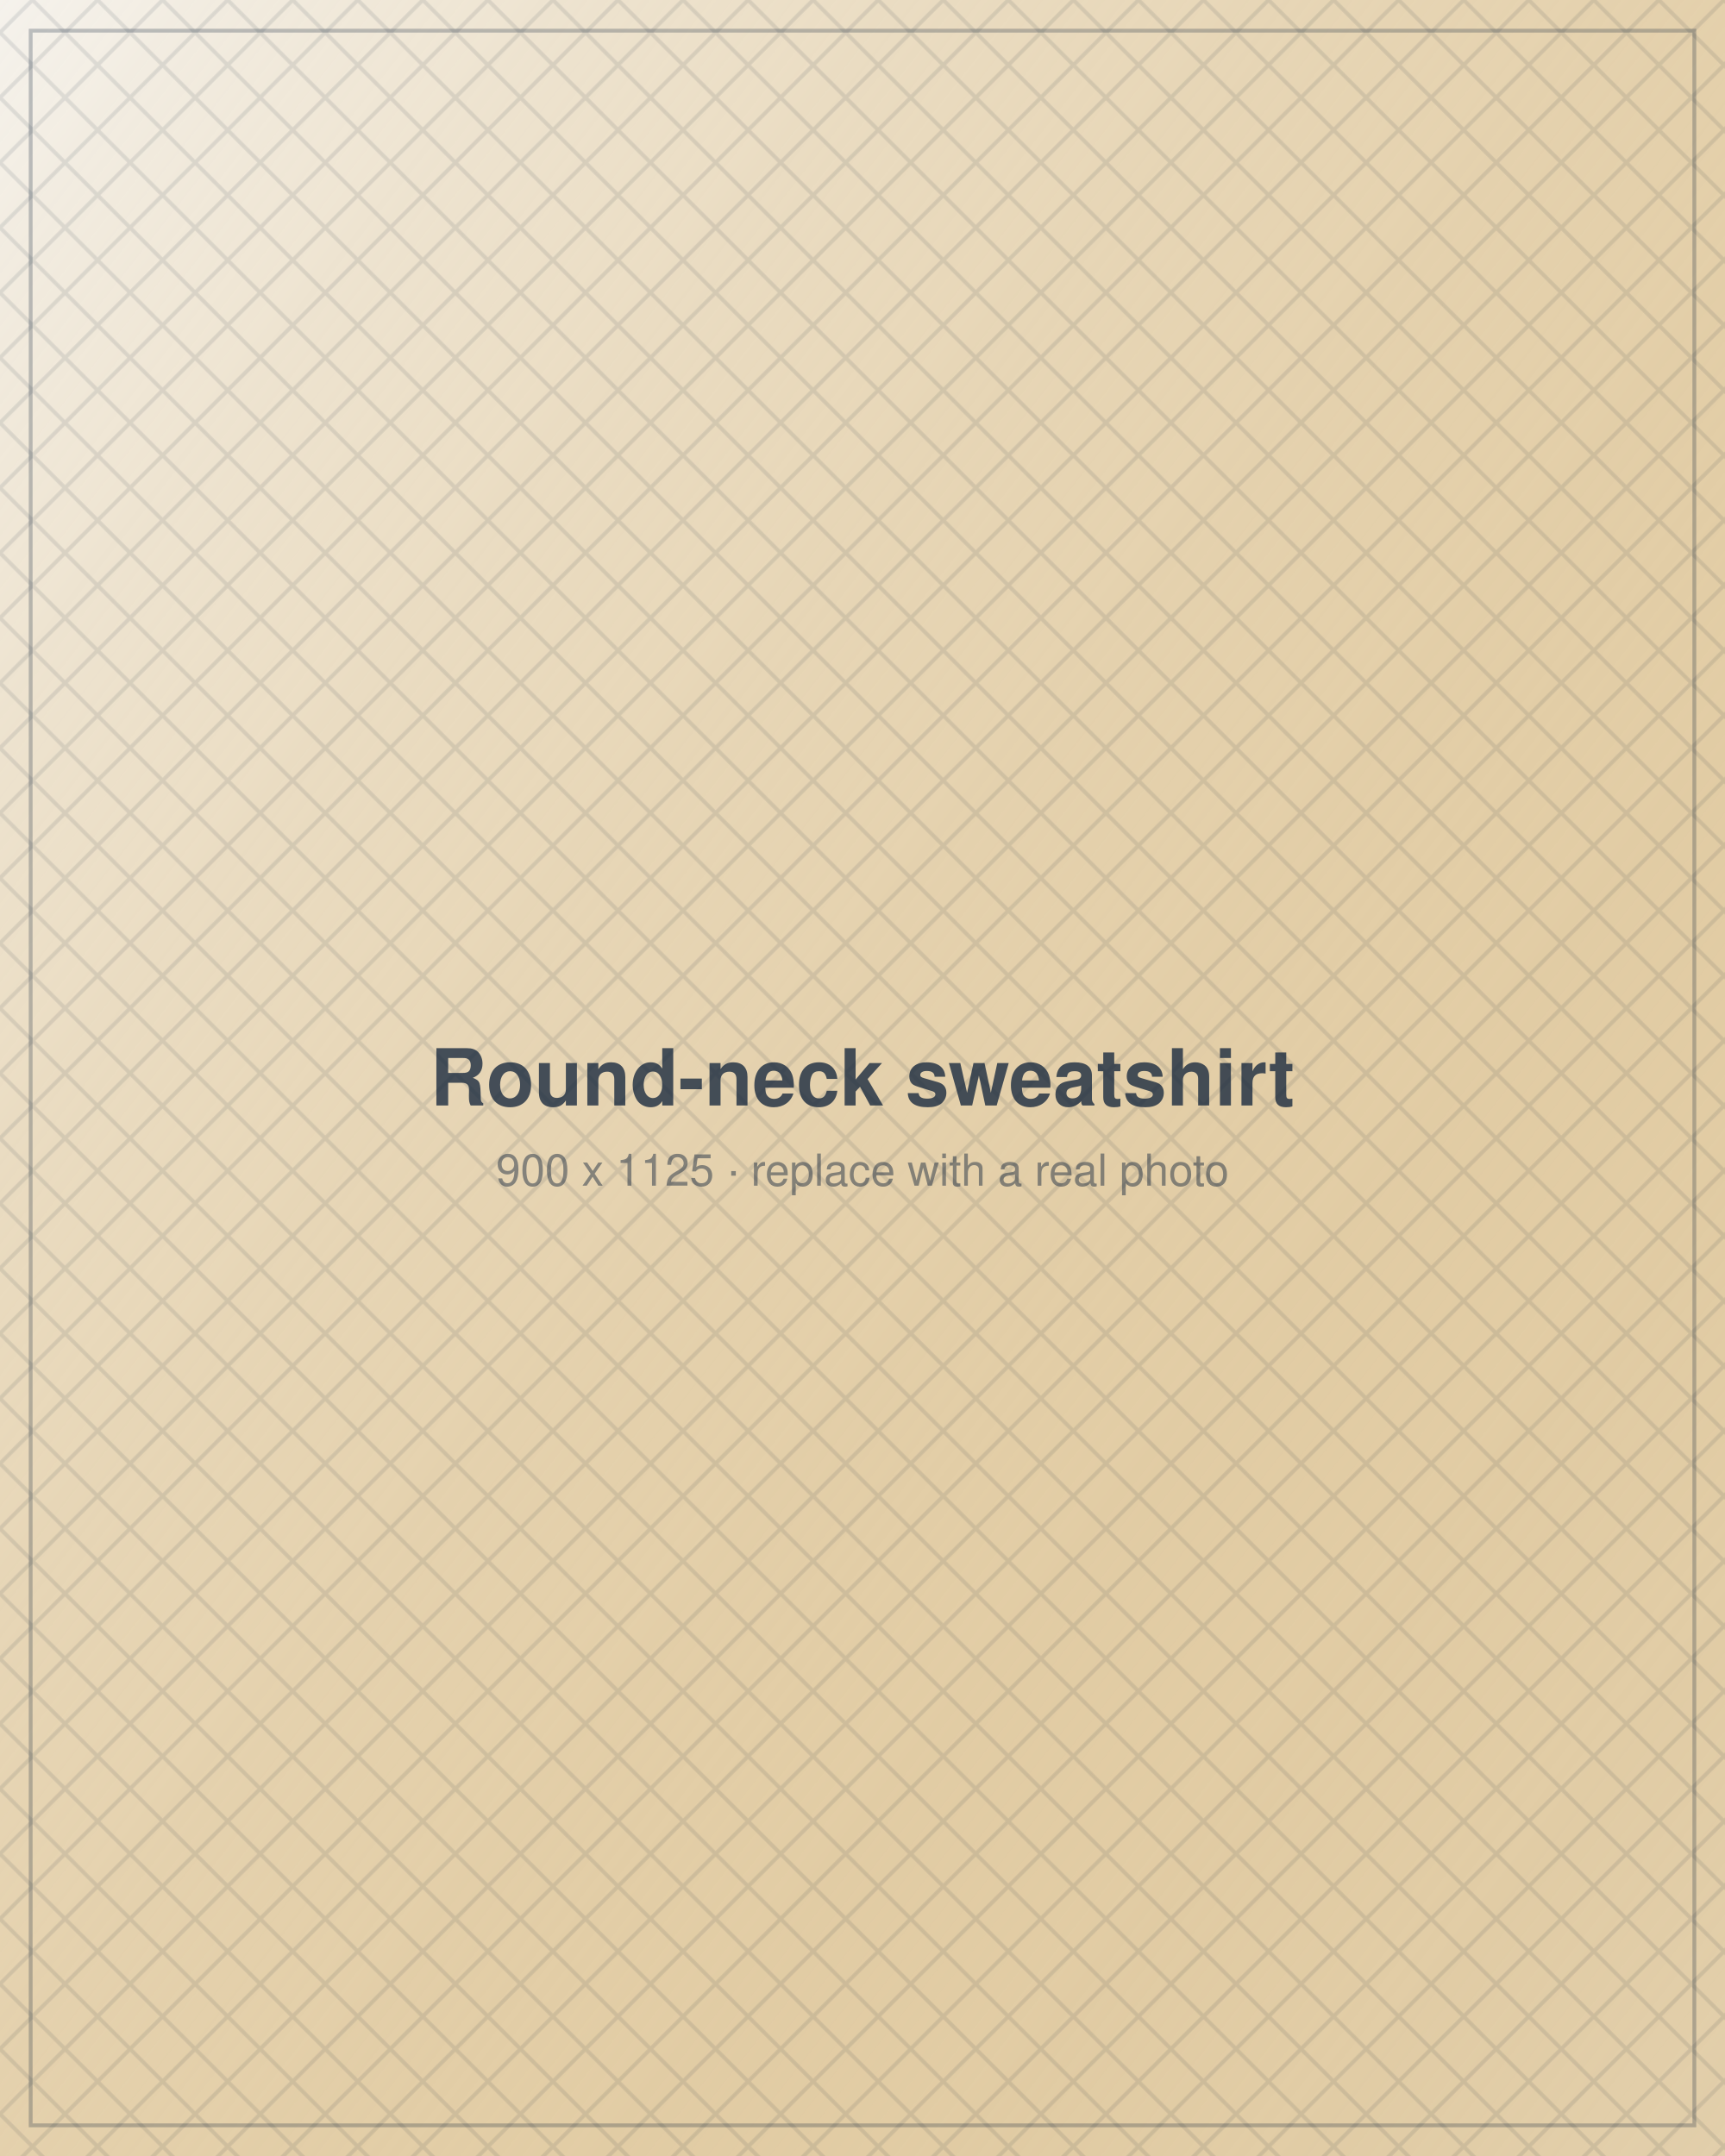
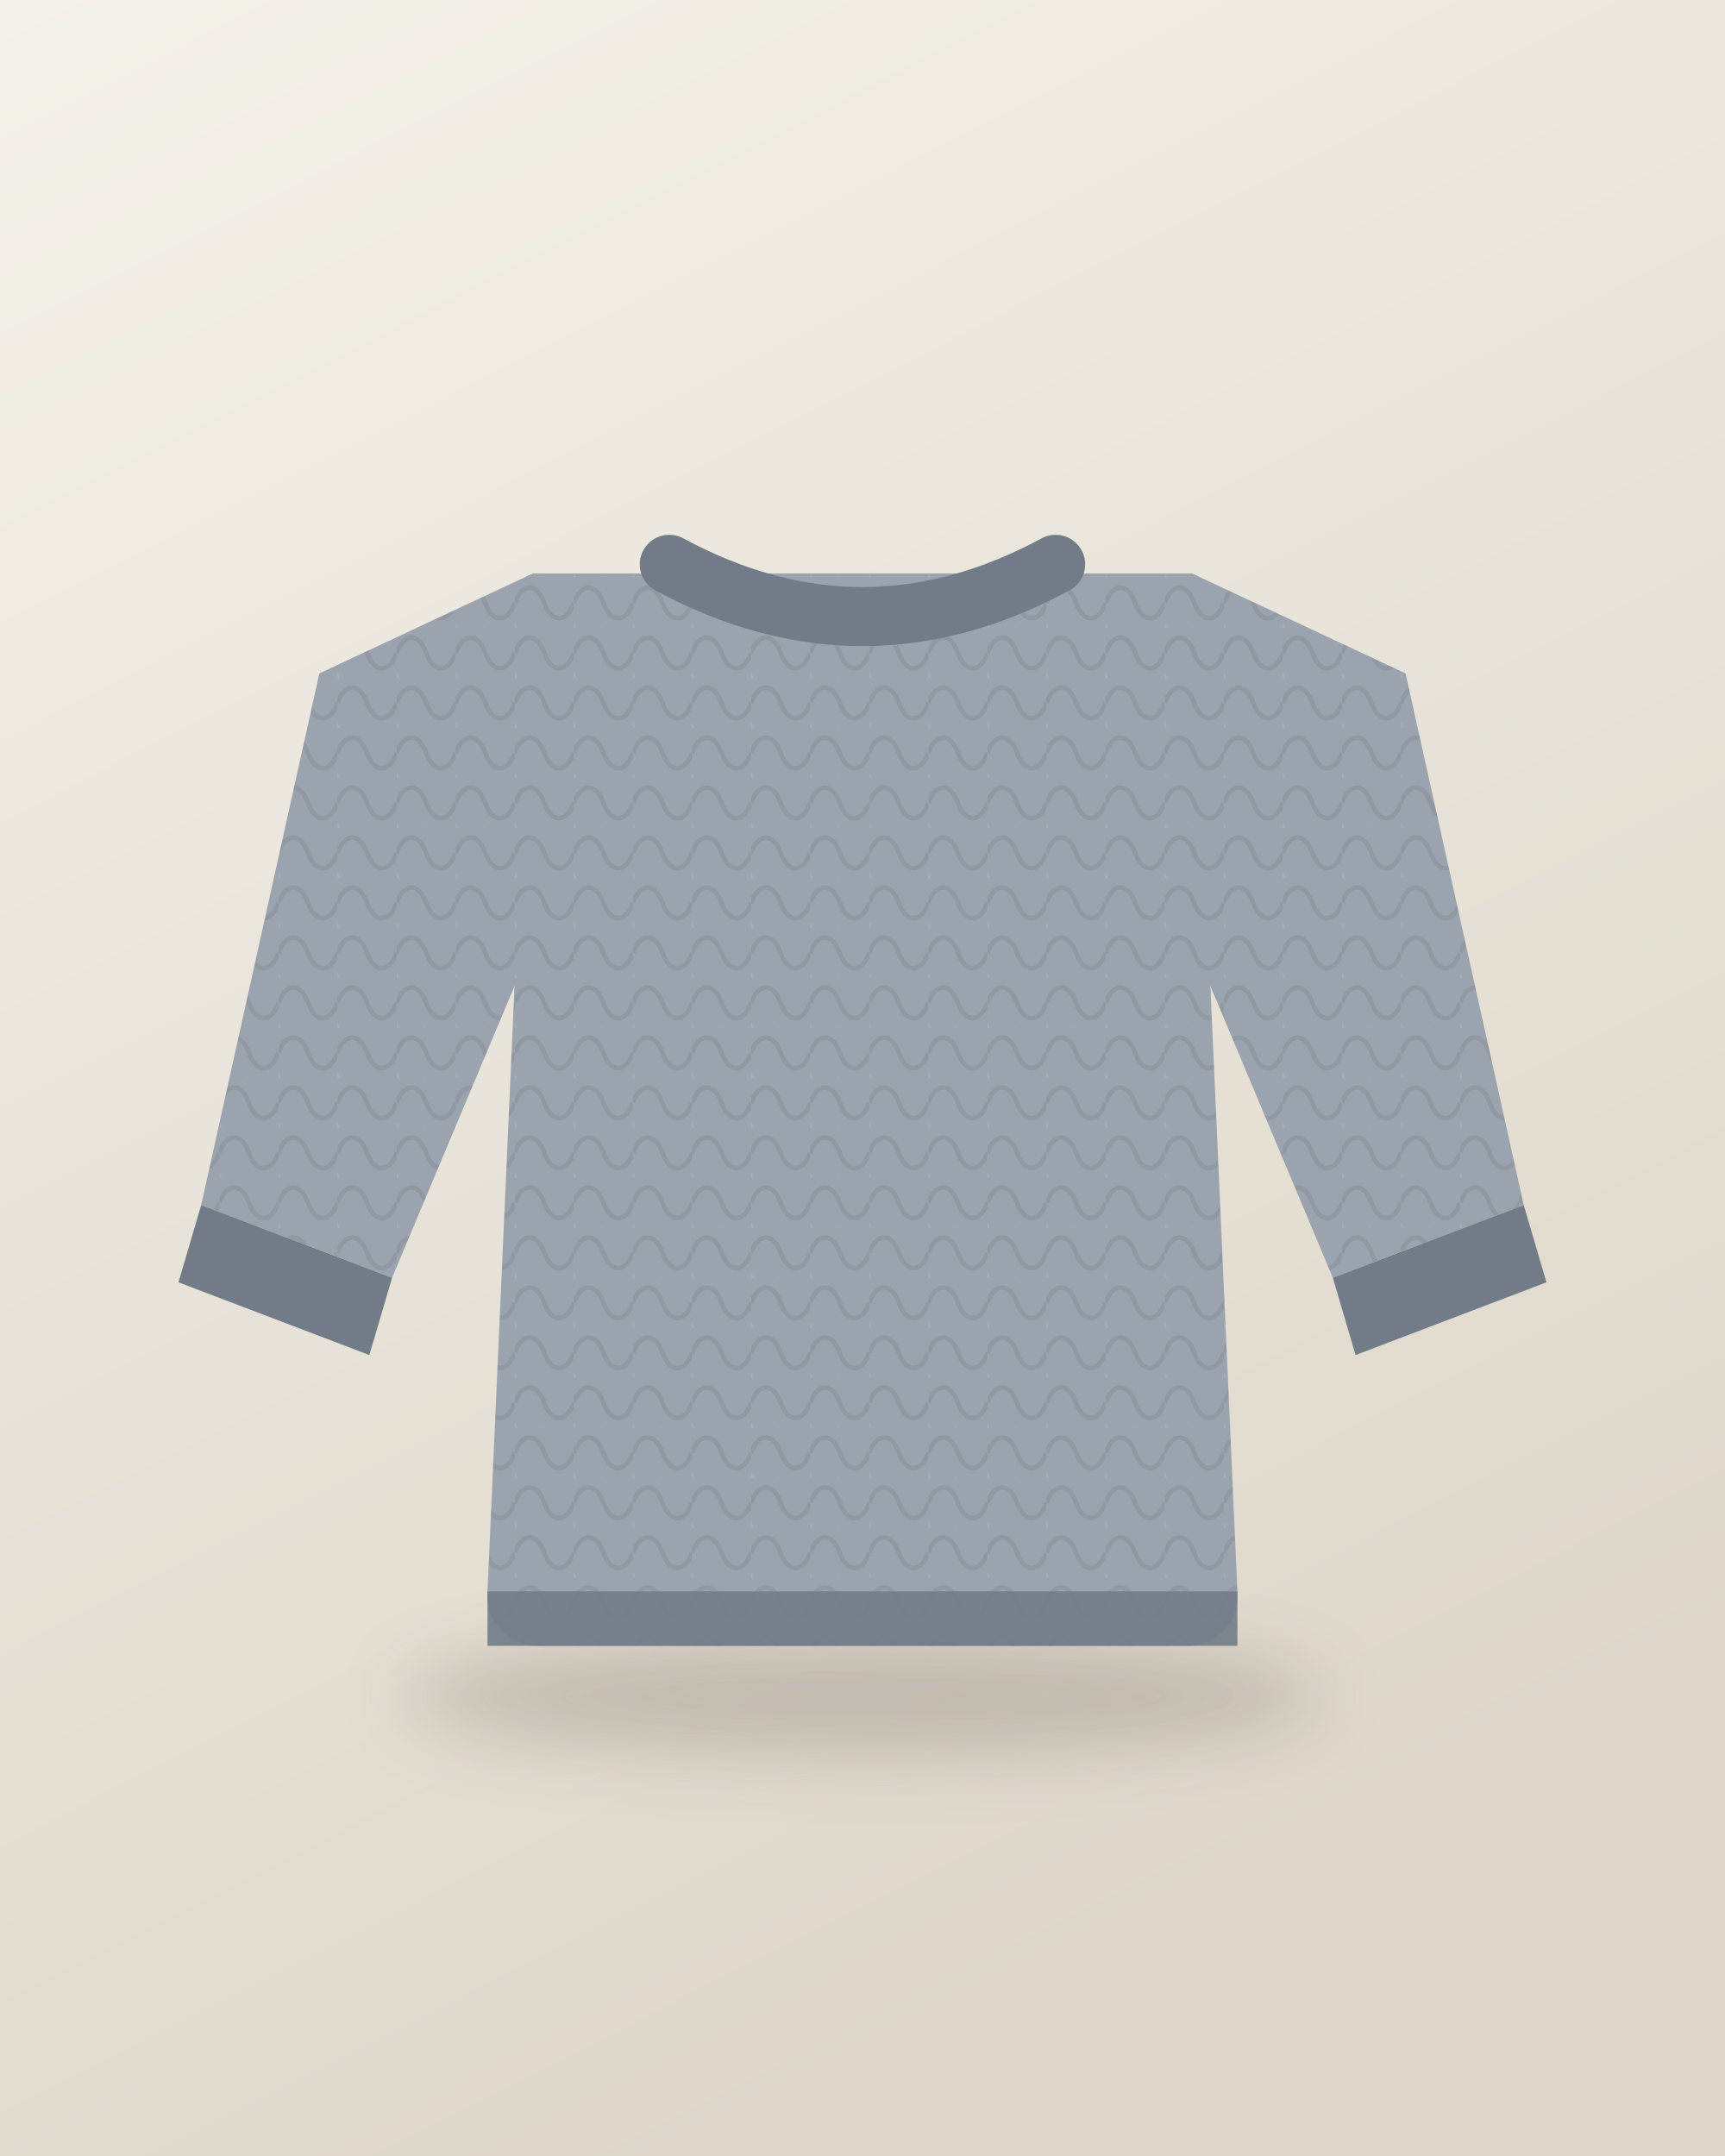
- <svg xmlns="http://www.w3.org/2000/svg" viewBox="0 0 900 1125" width="900" height="1125" role="img" aria-label="Round-neck sweatshirt placeholder image">
+ <svg xmlns="http://www.w3.org/2000/svg" viewBox="0 0 900 1125" width="900" height="1125" role="img" aria-label="Illustration of a round-neck spun fleece sweatshirt in grey">
  <defs>
-     <pattern id="knit" width="24" height="24" patternUnits="userSpaceOnUse" patternTransform="rotate(45)">
-       <path d="M0 12h24M12 0v24" stroke="#0E2038" stroke-opacity="0.10" stroke-width="2" />
+     <linearGradient id="bg" x1="0" y1="0" x2="0.4" y2="1">
+       <stop offset="0%" stop-color="#f4f1ea" />
+       <stop offset="100%" stop-color="#ded7ca" />
+     </linearGradient>
+     <pattern id="knit" width="26" height="22" patternUnits="userSpaceOnUse">
+       <path d="M0 11c3.2-9 9.8-9 13 0 3.2 9 9.8 9 13 0" fill="none" stroke="#000" stroke-opacity="0.07" stroke-width="2" />
+       <path d="M-13 22c3.2-9 9.8-9 13 0 3.2 9 9.8 9 13 0" fill="none" stroke="#fff" stroke-opacity="0.10" stroke-width="2" />
    </pattern>
-     <linearGradient id="fade" x1="0" y1="0" x2="1" y2="1">
-       <stop offset="0%" stop-color="#F5F2EC" />
-       <stop offset="100%" stop-color="#C8912B" stop-opacity="0.35" />
-     </linearGradient>
+     <filter id="soft" x="-30%" y="-60%" width="160%" height="220%">
+       <feGaussianBlur stdDeviation="18" />
+     </filter>
  </defs>
-   <rect width="900" height="1125" fill="url(#fade)" />
-   <rect width="900" height="1125" fill="url(#knit)" />
-   <rect x="16" y="16" width="868" height="1093" fill="none" stroke="#0E2038" stroke-opacity="0.25" stroke-width="2" />
-   <text x="50%" y="50%" fill="#0E2038" fill-opacity="0.75" font-family="Segoe UI, Helvetica, Arial, sans-serif" font-size="41" font-weight="600" text-anchor="middle" dominant-baseline="middle">Round-neck sweatshirt</text>
-   <text x="50%" y="611" fill="#0E2038" fill-opacity="0.45" font-family="Segoe UI, Helvetica, Arial, sans-serif" font-size="23" text-anchor="middle" dominant-baseline="middle">900 x 1125 · replace with a real photo</text>
+   <rect width="900" height="1125" fill="url(#bg)" />
+   <ellipse cx="450" cy="885" rx="240" ry="30" fill="#3b3226" opacity="0.20" filter="url(#soft)" />
+   <g transform="translate(52.8 119) scale(1.1856)">
+     <g fill="#9aa3ae">
+       <path d="M190 152 96 196 44 430l84 32 68-162z" />
+       <path d="M480 152l94 44 52 234-84 32-68-162z" />
+     </g>
+     <g fill="url(#knit)">
+       <path d="M190 152 96 196 44 430l84 32 68-162z" />
+       <path d="M480 152l94 44 52 234-84 32-68-162z" />
+     </g>
+     <g fill="#727c88">
+       <path d="M44 430l84 32-10 34-84-32z" />
+       <path d="M626 430l-84 32 10 34 84-32z" />
+     </g>
+     <path d="M190 152h290l20 448a22 22 0 0 1-22 24H192a22 22 0 0 1-22-24z" fill="#9aa3ae" />
+     <path d="M190 152h290l20 448a22 22 0 0 1-22 24H192a22 22 0 0 1-22-24z" fill="url(#knit)" />
+     <path d="M250 148q85 46 170 0" fill="none" stroke="#727c88" stroke-width="26" stroke-linecap="round" />
+     <rect x="170" y="600" width="330" height="24" fill="#727c88" opacity="0.9" />
+   </g>
</svg>
